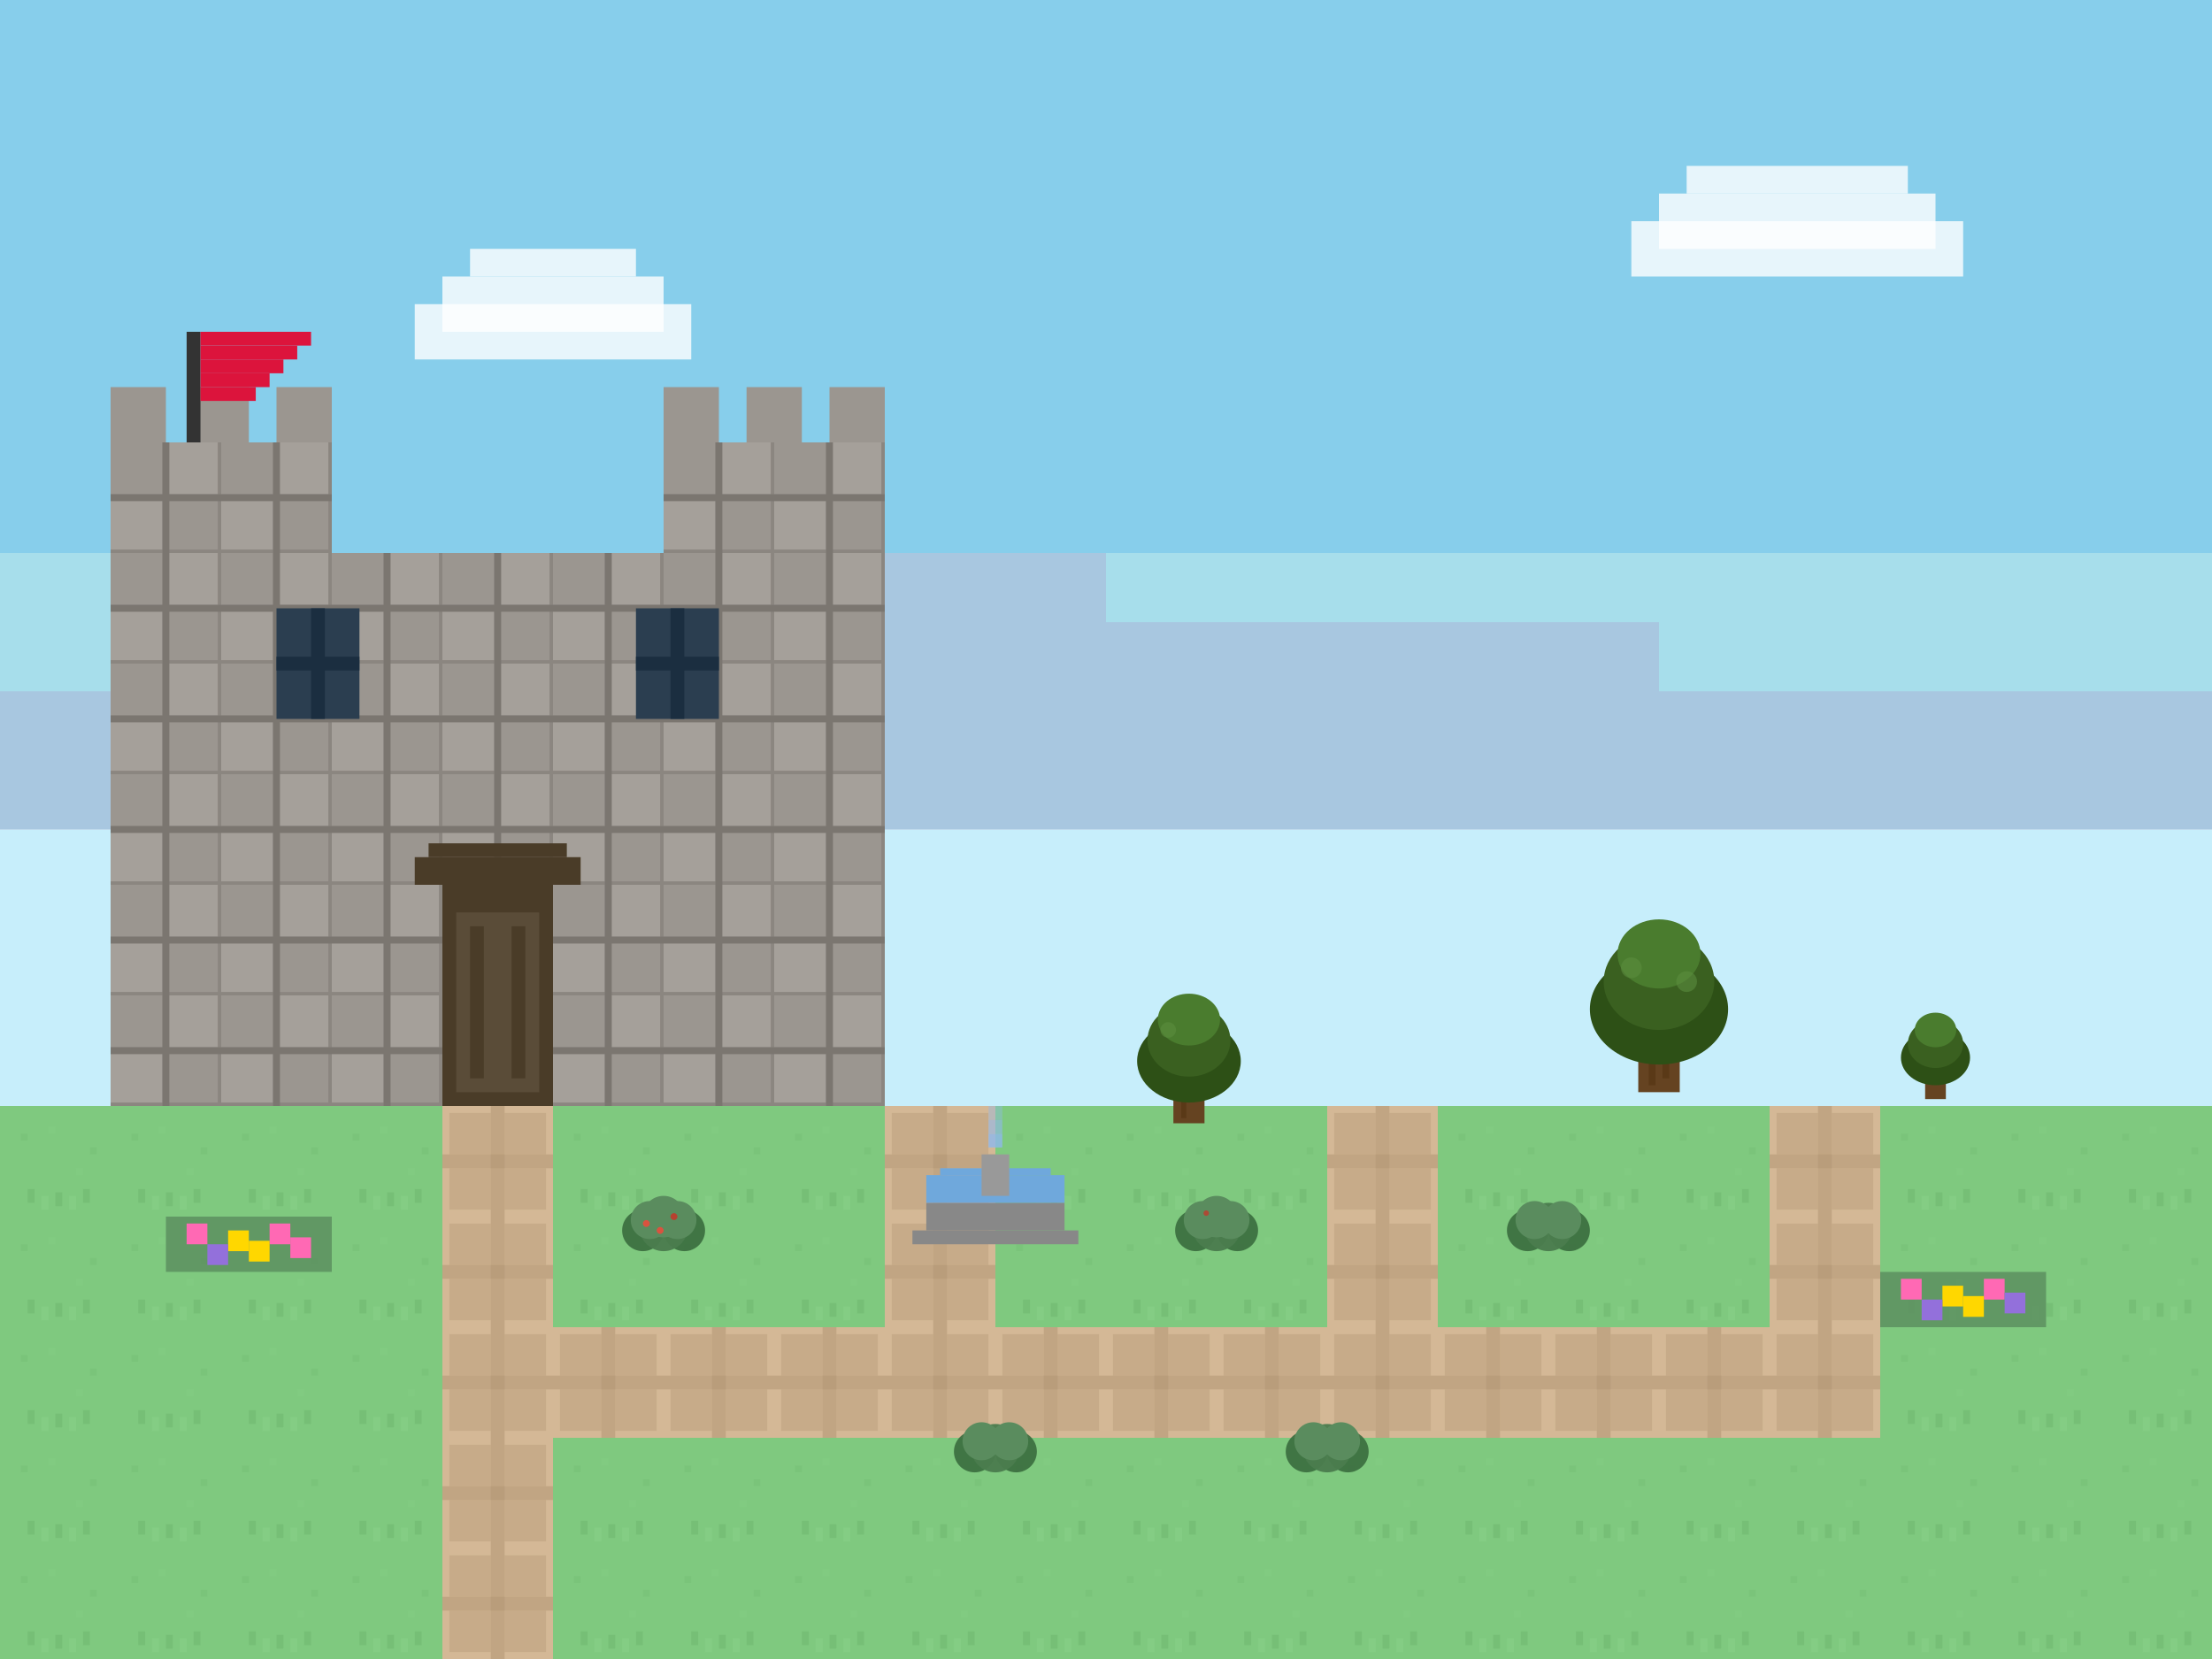
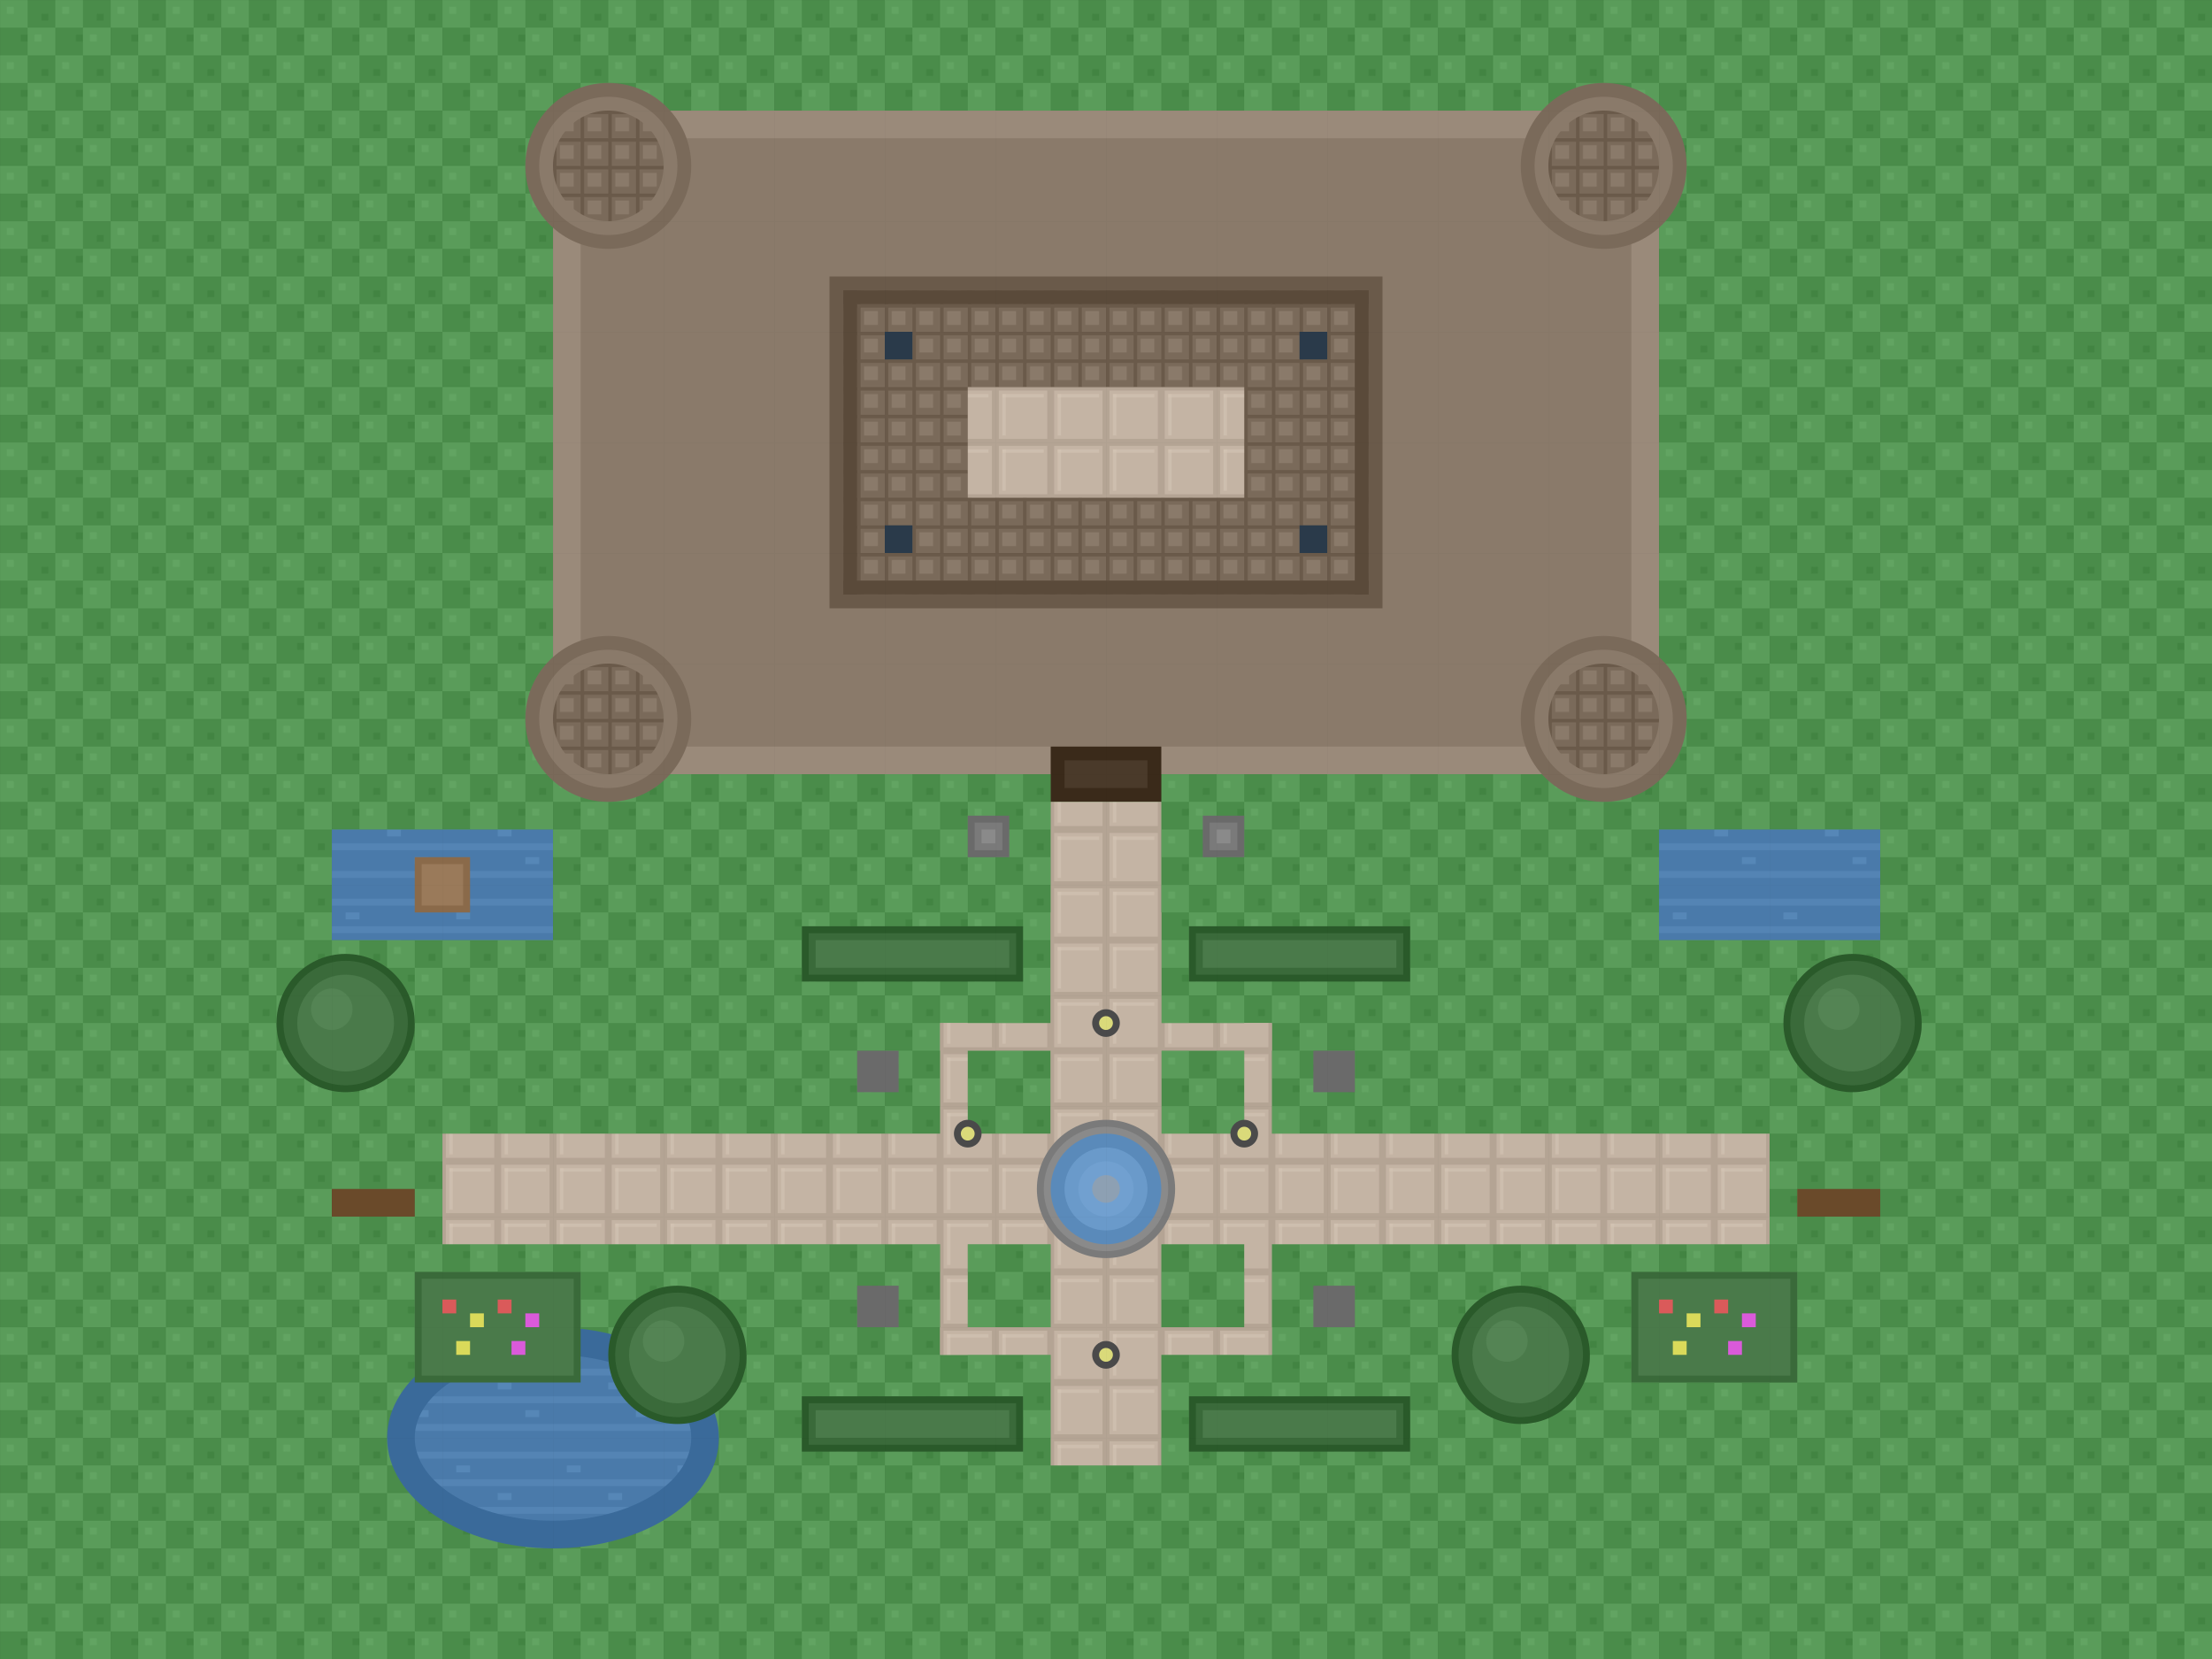
<svg xmlns="http://www.w3.org/2000/svg" viewBox="0 0 640 480" width="640" height="480">
  <defs>
-     <pattern id="grassPixel" x="0" y="0" width="32" height="32" patternUnits="userSpaceOnUse">
-       <rect width="32" height="32" fill="#7fc97f" />
-       <rect x="8" y="24" width="2" height="4" fill="#6fb96f" opacity="0.6" />
-       <rect x="16" y="25" width="2" height="4" fill="#6fb96f" opacity="0.6" />
-       <rect x="24" y="24" width="2" height="4" fill="#6fb96f" opacity="0.6" />
-       <rect x="12" y="26" width="2" height="4" fill="#89d189" opacity="0.5" />
-       <rect x="20" y="26" width="2" height="4" fill="#89d189" opacity="0.5" />
-       <rect x="6" y="8" width="2" height="2" fill="#6fb96f" opacity="0.3" />
-       <rect x="26" y="12" width="2" height="2" fill="#6fb96f" opacity="0.3" />
-       <rect x="14" y="6" width="2" height="2" fill="#89d189" opacity="0.25" />
-       <rect x="22" y="18" width="2" height="2" fill="#89d189" opacity="0.25" />
+     <pattern id="grassTile" x="0" y="0" width="16" height="16" patternUnits="userSpaceOnUse">
+       <rect width="16" height="16" fill="#4a8c4a" />
+       <rect x="0" y="0" width="8" height="8" fill="#5a9c5a" />
+       <rect x="8" y="8" width="8" height="8" fill="#5a9c5a" />
+       <rect x="2" y="2" width="2" height="2" fill="#6aac6a" opacity="0.5" />
+       <rect x="10" y="10" width="2" height="2" fill="#6aac6a" opacity="0.5" />
+       <rect x="6" y="10" width="2" height="2" fill="#3a7c3a" opacity="0.5" />
+       <rect x="12" y="4" width="2" height="2" fill="#3a7c3a" opacity="0.5" />
    </pattern>
-     <pattern id="pixelStone" x="0" y="0" width="32" height="32" patternUnits="userSpaceOnUse">
-       <rect width="32" height="32" fill="#8b8680" />
-       <rect x="0" y="0" width="15" height="15" fill="#9b9690" />
-       <rect x="16" y="0" width="15" height="15" fill="#a5a09a" />
-       <rect x="0" y="16" width="15" height="15" fill="#a5a09a" />
-       <rect x="16" y="16" width="15" height="15" fill="#9b9690" />
-       <rect x="15" y="0" width="2" height="32" fill="#7b7670" />
-       <rect x="0" y="15" width="32" height="2" fill="#7b7670" />
+     <pattern id="castleRoof" x="0" y="0" width="16" height="16" patternUnits="userSpaceOnUse">
+       <rect width="16" height="16" fill="#7a6a5a" />
+       <rect x="0" y="0" width="16" height="1" fill="#6a5a4a" />
+       <rect x="0" y="8" width="16" height="1" fill="#6a5a4a" />
+       <rect x="0" y="0" width="1" height="16" fill="#6a5a4a" />
+       <rect x="8" y="0" width="1" height="16" fill="#6a5a4a" />
+       <rect x="2" y="2" width="4" height="4" fill="#8a7a6a" />
+       <rect x="10" y="2" width="4" height="4" fill="#8a7a6a" />
+       <rect x="2" y="10" width="4" height="4" fill="#8a7a6a" />
+       <rect x="10" y="10" width="4" height="4" fill="#8a7a6a" />
    </pattern>
-     <pattern id="pathPixel" x="0" y="0" width="32" height="32" patternUnits="userSpaceOnUse">
-       <rect width="32" height="32" fill="#d4b896" />
-       <rect x="2" y="2" width="12" height="12" fill="#c4a886" opacity="0.8" />
-       <rect x="18" y="2" width="12" height="12" fill="#c4a886" opacity="0.8" />
-       <rect x="2" y="18" width="12" height="12" fill="#c4a886" opacity="0.8" />
-       <rect x="18" y="18" width="12" height="12" fill="#c4a886" opacity="0.8" />
-       <rect x="14" y="0" width="4" height="32" fill="#b49876" opacity="0.6" />
-       <rect x="0" y="14" width="32" height="4" fill="#b49876" opacity="0.6" />
+     <pattern id="pathStone" x="0" y="0" width="32" height="32" patternUnits="userSpaceOnUse">
+       <rect width="32" height="32" fill="#b4a494" />
+       <rect x="1" y="1" width="14" height="14" fill="#c4b4a4" />
+       <rect x="17" y="1" width="14" height="14" fill="#c4b4a4" />
+       <rect x="1" y="17" width="14" height="14" fill="#c4b4a4" />
+       <rect x="17" y="17" width="14" height="14" fill="#c4b4a4" />
+       <rect x="2" y="2" width="12" height="1" fill="#d4c4b4" opacity="0.6" />
+       <rect x="2" y="2" width="1" height="12" fill="#d4c4b4" opacity="0.6" />
+       <rect x="18" y="2" width="12" height="1" fill="#d4c4b4" opacity="0.6" />
+       <rect x="18" y="2" width="1" height="12" fill="#d4c4b4" opacity="0.6" />
+       <rect x="2" y="18" width="12" height="1" fill="#d4c4b4" opacity="0.6" />
+       <rect x="2" y="18" width="1" height="12" fill="#d4c4b4" opacity="0.6" />
+       <rect x="18" y="18" width="12" height="1" fill="#d4c4b4" opacity="0.6" />
+       <rect x="18" y="18" width="1" height="12" fill="#d4c4b4" opacity="0.6" />
+     </pattern>
+     <pattern id="waterTile" x="0" y="0" width="32" height="32" patternUnits="userSpaceOnUse">
+       <rect width="32" height="32" fill="#4a7aaa" />
+       <rect x="0" y="4" width="32" height="2" fill="#5a8aba" opacity="0.6" />
+       <rect x="0" y="12" width="32" height="2" fill="#5a8aba" opacity="0.6" />
+       <rect x="0" y="20" width="32" height="2" fill="#5a8aba" opacity="0.6" />
+       <rect x="0" y="28" width="32" height="2" fill="#5a8aba" opacity="0.6" />
+       <rect x="4" y="8" width="4" height="2" fill="#6a9aca" opacity="0.4" />
+       <rect x="16" y="16" width="4" height="2" fill="#6a9aca" opacity="0.4" />
+       <rect x="24" y="24" width="4" height="2" fill="#6a9aca" opacity="0.4" />
    </pattern>
  </defs>
-   <rect width="640" height="160" fill="#87ceeb" />
-   <rect x="0" y="160" width="640" height="80" fill="#a7deeb" />
-   <rect x="0" y="240" width="640" height="80" fill="#c7eefb" />
-   <rect x="0" y="200" width="160" height="40" fill="#a8b8d8" opacity="0.6" />
-   <rect x="80" y="180" width="160" height="60" fill="#a8b8d8" opacity="0.6" />
-   <rect x="160" y="160" width="160" height="80" fill="#a8b8d8" opacity="0.6" />
-   <rect x="320" y="180" width="160" height="60" fill="#a8b8d8" opacity="0.6" />
-   <rect x="480" y="200" width="160" height="40" fill="#a8b8d8" opacity="0.6" />
+   <rect width="640" height="480" fill="url(#grassTile)" />
  <g id="castle">
-     <rect x="32" y="128" width="64" height="192" fill="url(#pixelStone)" />
-     <rect x="192" y="128" width="64" height="192" fill="url(#pixelStone)" />
-     <rect x="64" y="160" width="160" height="160" fill="url(#pixelStone)" />
-     <rect x="32" y="112" width="16" height="16" fill="#9b9690" />
-     <rect x="56" y="112" width="16" height="16" fill="#9b9690" />
-     <rect x="80" y="112" width="16" height="16" fill="#9b9690" />
-     <rect x="192" y="112" width="16" height="16" fill="#9b9690" />
-     <rect x="216" y="112" width="16" height="16" fill="#9b9690" />
-     <rect x="240" y="112" width="16" height="16" fill="#9b9690" />
-     <rect x="128" y="256" width="32" height="64" fill="#4a3c28" />
-     <rect x="120" y="248" width="48" height="8" fill="#4a3c28" />
-     <rect x="124" y="244" width="40" height="4" fill="#4a3c28" />
-     <rect x="132" y="264" width="24" height="52" fill="#5a4c38" />
-     <rect x="136" y="268" width="4" height="44" fill="#3a2c18" opacity="0.5" />
-     <rect x="148" y="268" width="4" height="44" fill="#3a2c18" opacity="0.5" />
-     <rect x="80" y="176" width="24" height="32" fill="#2b3e50" />
-     <rect x="184" y="176" width="24" height="32" fill="#2b3e50" />
-     <rect x="90" y="176" width="4" height="32" fill="#1b2e40" />
-     <rect x="80" y="190" width="24" height="4" fill="#1b2e40" />
-     <rect x="194" y="176" width="4" height="32" fill="#1b2e40" />
-     <rect x="184" y="190" width="24" height="4" fill="#1b2e40" />
-     <rect x="54" y="96" width="4" height="32" fill="#333333" />
-     <rect x="58" y="96" width="32" height="4" fill="#dc143c" />
-     <rect x="58" y="100" width="28" height="4" fill="#dc143c" />
-     <rect x="58" y="104" width="24" height="4" fill="#dc143c" />
-     <rect x="58" y="108" width="20" height="4" fill="#dc143c" />
-     <rect x="58" y="112" width="16" height="4" fill="#dc143c" />
+     <rect x="162" y="34" width="316" height="188" fill="#2a4a2a" opacity="0.3" />
+     <rect x="160" y="32" width="320" height="192" fill="#8a7a6a" />
+     <rect x="160" y="32" width="320" height="8" fill="#9a8a7a" />
+     <rect x="160" y="216" width="320" height="8" fill="#9a8a7a" />
+     <rect x="160" y="32" width="8" height="192" fill="#9a8a7a" />
+     <rect x="472" y="32" width="8" height="192" fill="#9a8a7a" />
+     <circle cx="176" cy="48" r="24" fill="#7a6a5a" />
+     <circle cx="176" cy="48" r="20" fill="#8a7a6a" />
+     <circle cx="176" cy="48" r="16" fill="url(#castleRoof)" />
+     <circle cx="464" cy="48" r="24" fill="#7a6a5a" />
+     <circle cx="464" cy="48" r="20" fill="#8a7a6a" />
+     <circle cx="464" cy="48" r="16" fill="url(#castleRoof)" />
+     <circle cx="176" cy="208" r="24" fill="#7a6a5a" />
+     <circle cx="176" cy="208" r="20" fill="#8a7a6a" />
+     <circle cx="176" cy="208" r="16" fill="url(#castleRoof)" />
+     <circle cx="464" cy="208" r="24" fill="#7a6a5a" />
+     <circle cx="464" cy="208" r="20" fill="#8a7a6a" />
+     <circle cx="464" cy="208" r="16" fill="url(#castleRoof)" />
+     <rect x="240" y="80" width="160" height="96" fill="#6a5a4a" />
+     <rect x="244" y="84" width="152" height="88" fill="url(#castleRoof)" />
+     <rect x="244" y="84" width="152" height="4" fill="#5a4a3a" />
+     <rect x="244" y="168" width="152" height="4" fill="#5a4a3a" />
+     <rect x="244" y="84" width="4" height="88" fill="#5a4a3a" />
+     <rect x="392" y="84" width="4" height="88" fill="#5a4a3a" />
+     <rect x="280" y="112" width="80" height="32" fill="url(#pathStone)" />
+     <rect x="304" y="216" width="32" height="16" fill="#3a2a1a" />
+     <rect x="308" y="220" width="24" height="8" fill="#4a3a2a" />
+     <rect x="256" y="96" width="8" height="8" fill="#2a3a4a" />
+     <rect x="376" y="96" width="8" height="8" fill="#2a3a4a" />
+     <rect x="256" y="152" width="8" height="8" fill="#2a3a4a" />
+     <rect x="376" y="152" width="8" height="8" fill="#2a3a4a" />
  </g>
-   <rect x="0" y="320" width="640" height="160" fill="url(#grassPixel)" />
  <g id="paths">
-     <rect x="128" y="320" width="32" height="160" fill="url(#pathPixel)" />
-     <rect x="128" y="384" width="384" height="32" fill="url(#pathPixel)" />
-     <rect x="256" y="320" width="32" height="64" fill="url(#pathPixel)" />
-     <rect x="384" y="320" width="32" height="64" fill="url(#pathPixel)" />
-     <rect x="512" y="320" width="32" height="96" fill="url(#pathPixel)" />
+     <rect x="304" y="232" width="32" height="128" fill="url(#pathStone)" />
+     <rect x="224" y="328" width="192" height="32" fill="url(#pathStone)" />
+     <rect x="304" y="264" width="32" height="160" fill="url(#pathStone)" />
+     <rect x="128" y="328" width="96" height="32" fill="url(#pathStone)" />
+     <rect x="416" y="328" width="96" height="32" fill="url(#pathStone)" />
+     <rect x="272" y="296" width="96" height="8" fill="url(#pathStone)" />
+     <rect x="272" y="384" width="96" height="8" fill="url(#pathStone)" />
+     <rect x="272" y="296" width="8" height="96" fill="url(#pathStone)" />
+     <rect x="360" y="296" width="8" height="96" fill="url(#pathStone)" />
  </g>
-   <g id="fountain">
-     <rect x="268" y="348" width="40" height="8" fill="#888888" />
-     <rect x="264" y="356" width="48" height="4" fill="#888888" />
-     <rect x="268" y="340" width="40" height="8" fill="#6fa8dc" />
-     <rect x="272" y="338" width="32" height="2" fill="#6fa8dc" />
-     <rect x="284" y="334" width="8" height="12" fill="#999999" />
-     <rect x="286" y="328" width="4" height="4" fill="#8fb8ec" opacity="0.8" />
-     <rect x="286" y="324" width="4" height="4" fill="#8fb8ec" opacity="0.6" />
-     <rect x="286" y="320" width="4" height="4" fill="#8fb8ec" opacity="0.4" />
+   <g id="water">
+     <rect x="96" y="240" width="64" height="32" fill="url(#waterTile)" />
+     <rect x="480" y="240" width="64" height="32" fill="url(#waterTile)" />
+     <ellipse cx="160" cy="416" rx="48" ry="32" fill="#3a6a9a" />
+     <ellipse cx="160" cy="416" rx="40" ry="24" fill="url(#waterTile)" />
+     <rect x="120" y="248" width="16" height="16" fill="#8a6a4a" />
+     <rect x="122" y="250" width="12" height="12" fill="#9a7a5a" />
  </g>
-   <g id="trees">
-     <g transform="translate(448, 256) scale(2)">
-       <rect x="13" y="20" width="6" height="10" fill="#654321" />
-       <rect x="14.5" y="21" width="1" height="8" fill="#543210" opacity="0.6" />
-       <rect x="16.5" y="22" width="1" height="6" fill="#543210" opacity="0.6" />
-       <ellipse cx="16" cy="18" rx="10" ry="8" fill="#2d5016" />
-       <ellipse cx="16" cy="14" rx="8" ry="7" fill="#3a6020" />
-       <ellipse cx="16" cy="10" rx="6" ry="5" fill="#4a7c2e" />
-       <circle cx="12" cy="12" r="1.5" fill="#5a8c3e" opacity="0.6" />
-       <circle cx="20" cy="14" r="1.5" fill="#5a8c3e" opacity="0.6" />
+   <g id="decorations">
+     <g id="fountain">
+       <circle cx="320" cy="344" r="20" fill="#7a7a7a" />
+       <circle cx="320" cy="344" r="18" fill="#8a8a8a" />
+       <circle cx="320" cy="344" r="16" fill="#5a8aba" />
+       <circle cx="320" cy="344" r="12" fill="#6a9aca" />
+       <circle cx="320" cy="344" r="4" fill="#9a9a9a" />
+       <circle cx="320" cy="344" r="8" fill="#7aAAda" opacity="0.4" />
    </g>
-     <g transform="translate(320, 280) scale(1.5)">
-       <rect x="13" y="20" width="6" height="10" fill="#654321" />
-       <rect x="14.5" y="21" width="1" height="8" fill="#543210" opacity="0.6" />
-       <ellipse cx="16" cy="18" rx="10" ry="8" fill="#2d5016" />
-       <ellipse cx="16" cy="14" rx="8" ry="7" fill="#3a6020" />
-       <ellipse cx="16" cy="10" rx="6" ry="5" fill="#4a7c2e" />
-       <circle cx="12" cy="12" r="1.5" fill="#5a8c3e" opacity="0.6" />
+     <g id="statues">
+       <rect x="280" y="236" width="12" height="12" fill="#6a6a6a" />
+       <rect x="282" y="238" width="8" height="8" fill="#7a7a7a" />
+       <rect x="284" y="240" width="4" height="4" fill="#8a8a8a" />
+       <rect x="348" y="236" width="12" height="12" fill="#6a6a6a" />
+       <rect x="350" y="238" width="8" height="8" fill="#7a7a7a" />
+       <rect x="352" y="240" width="4" height="4" fill="#8a8a8a" />
+       <rect x="248" y="304" width="12" height="12" fill="#6a6a6a" />
+       <rect x="380" y="304" width="12" height="12" fill="#6a6a6a" />
+       <rect x="248" y="372" width="12" height="12" fill="#6a6a6a" />
+       <rect x="380" y="372" width="12" height="12" fill="#6a6a6a" />
    </g>
-     <g transform="translate(544, 288)">
-       <rect x="13" y="20" width="6" height="10" fill="#654321" />
-       <ellipse cx="16" cy="18" rx="10" ry="8" fill="#2d5016" />
-       <ellipse cx="16" cy="14" rx="8" ry="7" fill="#3a6020" />
-       <ellipse cx="16" cy="10" rx="6" ry="5" fill="#4a7c2e" />
+     <g id="trees">
+       <ellipse cx="102" cy="298" rx="18" ry="10" fill="#2a4a2a" opacity="0.3" />
+       <ellipse cx="538" cy="298" rx="18" ry="10" fill="#2a4a2a" opacity="0.3" />
+       <ellipse cx="198" cy="394" rx="18" ry="10" fill="#2a4a2a" opacity="0.3" />
+       <ellipse cx="442" cy="394" rx="18" ry="10" fill="#2a4a2a" opacity="0.3" />
+       <circle cx="100" cy="296" r="20" fill="#2a5a2a" />
+       <circle cx="100" cy="296" r="18" fill="#3a6a3a" />
+       <circle cx="100" cy="296" r="14" fill="#4a7a4a" />
+       <circle cx="96" cy="292" r="6" fill="#5a8a5a" opacity="0.6" />
+       <circle cx="536" cy="296" r="20" fill="#2a5a2a" />
+       <circle cx="536" cy="296" r="18" fill="#3a6a3a" />
+       <circle cx="536" cy="296" r="14" fill="#4a7a4a" />
+       <circle cx="532" cy="292" r="6" fill="#5a8a5a" opacity="0.6" />
+       <circle cx="196" cy="392" r="20" fill="#2a5a2a" />
+       <circle cx="196" cy="392" r="18" fill="#3a6a3a" />
+       <circle cx="196" cy="392" r="14" fill="#4a7a4a" />
+       <circle cx="192" cy="388" r="6" fill="#5a8a5a" opacity="0.6" />
+       <circle cx="440" cy="392" r="20" fill="#2a5a2a" />
+       <circle cx="440" cy="392" r="18" fill="#3a6a3a" />
+       <circle cx="440" cy="392" r="14" fill="#4a7a4a" />
+       <circle cx="436" cy="388" r="6" fill="#5a8a5a" opacity="0.6" />
    </g>
+     <g id="hedges">
+       <rect x="232" y="268" width="64" height="16" fill="#2a5a2a" />
+       <rect x="234" y="270" width="60" height="12" fill="#3a6a3a" />
+       <rect x="236" y="272" width="56" height="8" fill="#4a7a4a" />
+       <rect x="344" y="268" width="64" height="16" fill="#2a5a2a" />
+       <rect x="346" y="270" width="60" height="12" fill="#3a6a3a" />
+       <rect x="348" y="272" width="56" height="8" fill="#4a7a4a" />
+       <rect x="232" y="404" width="64" height="16" fill="#2a5a2a" />
+       <rect x="234" y="406" width="60" height="12" fill="#3a6a3a" />
+       <rect x="236" y="408" width="56" height="8" fill="#4a7a4a" />
+       <rect x="344" y="404" width="64" height="16" fill="#2a5a2a" />
+       <rect x="346" y="406" width="60" height="12" fill="#3a6a3a" />
+       <rect x="348" y="408" width="56" height="8" fill="#4a7a4a" />
+     </g>
+     <g id="flowers">
+       <rect x="120" y="368" width="48" height="32" fill="#3a6a3a" />
+       <rect x="122" y="370" width="44" height="28" fill="#4a7a4a" />
+       <rect x="128" y="376" width="4" height="4" fill="#da5a5a" />
+       <rect x="136" y="380" width="4" height="4" fill="#dada5a" />
+       <rect x="144" y="376" width="4" height="4" fill="#da5a5a" />
+       <rect x="152" y="380" width="4" height="4" fill="#da5ada" />
+       <rect x="132" y="388" width="4" height="4" fill="#dada5a" />
+       <rect x="148" y="388" width="4" height="4" fill="#da5ada" />
+       <rect x="472" y="368" width="48" height="32" fill="#3a6a3a" />
+       <rect x="474" y="370" width="44" height="28" fill="#4a7a4a" />
+       <rect x="480" y="376" width="4" height="4" fill="#da5a5a" />
+       <rect x="488" y="380" width="4" height="4" fill="#dada5a" />
+       <rect x="496" y="376" width="4" height="4" fill="#da5a5a" />
+       <rect x="504" y="380" width="4" height="4" fill="#da5ada" />
+       <rect x="484" y="388" width="4" height="4" fill="#dada5a" />
+       <rect x="500" y="388" width="4" height="4" fill="#da5ada" />
+     </g>
+     <rect x="96" y="344" width="24" height="8" fill="#6a4a2a" />
+     <rect x="520" y="344" width="24" height="8" fill="#6a4a2a" />
+     <circle cx="280" cy="328" r="4" fill="#4a4a4a" />
+     <circle cx="280" cy="328" r="2" fill="#dada7a" />
+     <circle cx="360" cy="328" r="4" fill="#4a4a4a" />
+     <circle cx="360" cy="328" r="2" fill="#dada7a" />
+     <circle cx="320" cy="392" r="4" fill="#4a4a4a" />
+     <circle cx="320" cy="392" r="2" fill="#dada7a" />
+     <circle cx="320" cy="296" r="4" fill="#4a4a4a" />
+     <circle cx="320" cy="296" r="2" fill="#dada7a" />
  </g>
-   <g id="bushes">
-     <g transform="translate(176, 336)">
-       <circle cx="10" cy="20" r="6" fill="#3a6c3e" opacity="0.9" />
-       <circle cx="22" cy="20" r="6" fill="#3a6c3e" opacity="0.9" />
-       <circle cx="16" cy="19" r="7" fill="#4a7c4e" opacity="0.95" />
-       <circle cx="12" cy="17" r="5.5" fill="#5a8c5e" />
-       <circle cx="20" cy="17" r="5.5" fill="#5a8c5e" />
-       <circle cx="16" cy="16" r="6" fill="#5a8c5e" />
-       <circle cx="11" cy="18" r="1" fill="#e74c3c" opacity="0.9" />
-       <circle cx="19" cy="16" r="1" fill="#c0392b" opacity="0.9" />
-       <circle cx="15" cy="20" r="1" fill="#e74c3c" opacity="0.9" />
-     </g>
-     <g transform="translate(336, 336)">
-       <circle cx="10" cy="20" r="6" fill="#3a6c3e" opacity="0.9" />
-       <circle cx="22" cy="20" r="6" fill="#3a6c3e" opacity="0.9" />
-       <circle cx="16" cy="19" r="7" fill="#4a7c4e" opacity="0.95" />
-       <circle cx="12" cy="17" r="5.5" fill="#5a8c5e" />
-       <circle cx="20" cy="17" r="5.5" fill="#5a8c5e" />
-       <circle cx="16" cy="16" r="6" fill="#5a8c5e" />
-       <circle cx="13" cy="15" r="0.8" fill="#c0392b" opacity="0.8" />
-     </g>
-     <g transform="translate(432, 336)">
-       <circle cx="10" cy="20" r="6" fill="#3a6c3e" opacity="0.9" />
-       <circle cx="22" cy="20" r="6" fill="#3a6c3e" opacity="0.9" />
-       <circle cx="16" cy="19" r="7" fill="#4a7c4e" opacity="0.95" />
-       <circle cx="12" cy="17" r="5.5" fill="#5a8c5e" />
-       <circle cx="20" cy="17" r="5.5" fill="#5a8c5e" />
-     </g>
-     <g transform="translate(272, 400)">
-       <circle cx="10" cy="20" r="6" fill="#3a6c3e" opacity="0.9" />
-       <circle cx="22" cy="20" r="6" fill="#3a6c3e" opacity="0.9" />
-       <circle cx="16" cy="19" r="7" fill="#4a7c4e" opacity="0.95" />
-       <circle cx="12" cy="17" r="5.5" fill="#5a8c5e" />
-       <circle cx="20" cy="17" r="5.5" fill="#5a8c5e" />
-     </g>
-     <g transform="translate(368, 400)">
-       <circle cx="10" cy="20" r="6" fill="#3a6c3e" opacity="0.9" />
-       <circle cx="22" cy="20" r="6" fill="#3a6c3e" opacity="0.9" />
-       <circle cx="16" cy="19" r="7" fill="#4a7c4e" opacity="0.95" />
-       <circle cx="12" cy="17" r="5.5" fill="#5a8c5e" />
-       <circle cx="20" cy="17" r="5.5" fill="#5a8c5e" />
-     </g>
-   </g>
-   <g id="flowers">
-     <rect x="48" y="352" width="48" height="16" fill="#5a8c5e" opacity="0.8" />
-     <rect x="54" y="354" width="6" height="6" fill="#ff69b4" />
-     <rect x="66" y="356" width="6" height="6" fill="#ffd700" />
-     <rect x="78" y="354" width="6" height="6" fill="#ff69b4" />
-     <rect x="60" y="360" width="6" height="6" fill="#9370db" />
-     <rect x="72" y="359" width="6" height="6" fill="#ffd700" />
-     <rect x="84" y="358" width="6" height="6" fill="#ff69b4" />
-     <rect x="544" y="368" width="48" height="16" fill="#5a8c5e" opacity="0.8" />
-     <rect x="550" y="370" width="6" height="6" fill="#ff69b4" />
-     <rect x="562" y="372" width="6" height="6" fill="#ffd700" />
-     <rect x="574" y="370" width="6" height="6" fill="#ff69b4" />
-     <rect x="556" y="376" width="6" height="6" fill="#9370db" />
-     <rect x="568" y="375" width="6" height="6" fill="#ffd700" />
-     <rect x="580" y="374" width="6" height="6" fill="#9370db" />
-   </g>
-   <g id="clouds">
-     <rect x="480" y="56" width="80" height="16" fill="white" opacity="0.8" />
-     <rect x="472" y="64" width="96" height="16" fill="white" opacity="0.8" />
-     <rect x="488" y="48" width="64" height="8" fill="white" opacity="0.8" />
-     <rect x="128" y="80" width="64" height="16" fill="white" opacity="0.8" />
-     <rect x="120" y="88" width="80" height="16" fill="white" opacity="0.8" />
-     <rect x="136" y="72" width="48" height="8" fill="white" opacity="0.8" />
+   <g id="grid" opacity="0.02">
+     <defs>
+       <pattern id="gridPattern" x="0" y="0" width="32" height="32" patternUnits="userSpaceOnUse">
+         <path d="M 32 0 L 0 0 0 32" fill="none" stroke="black" stroke-width="0.5" />
+       </pattern>
+     </defs>
+     <rect width="640" height="480" fill="url(#gridPattern)" />
  </g>
</svg>
